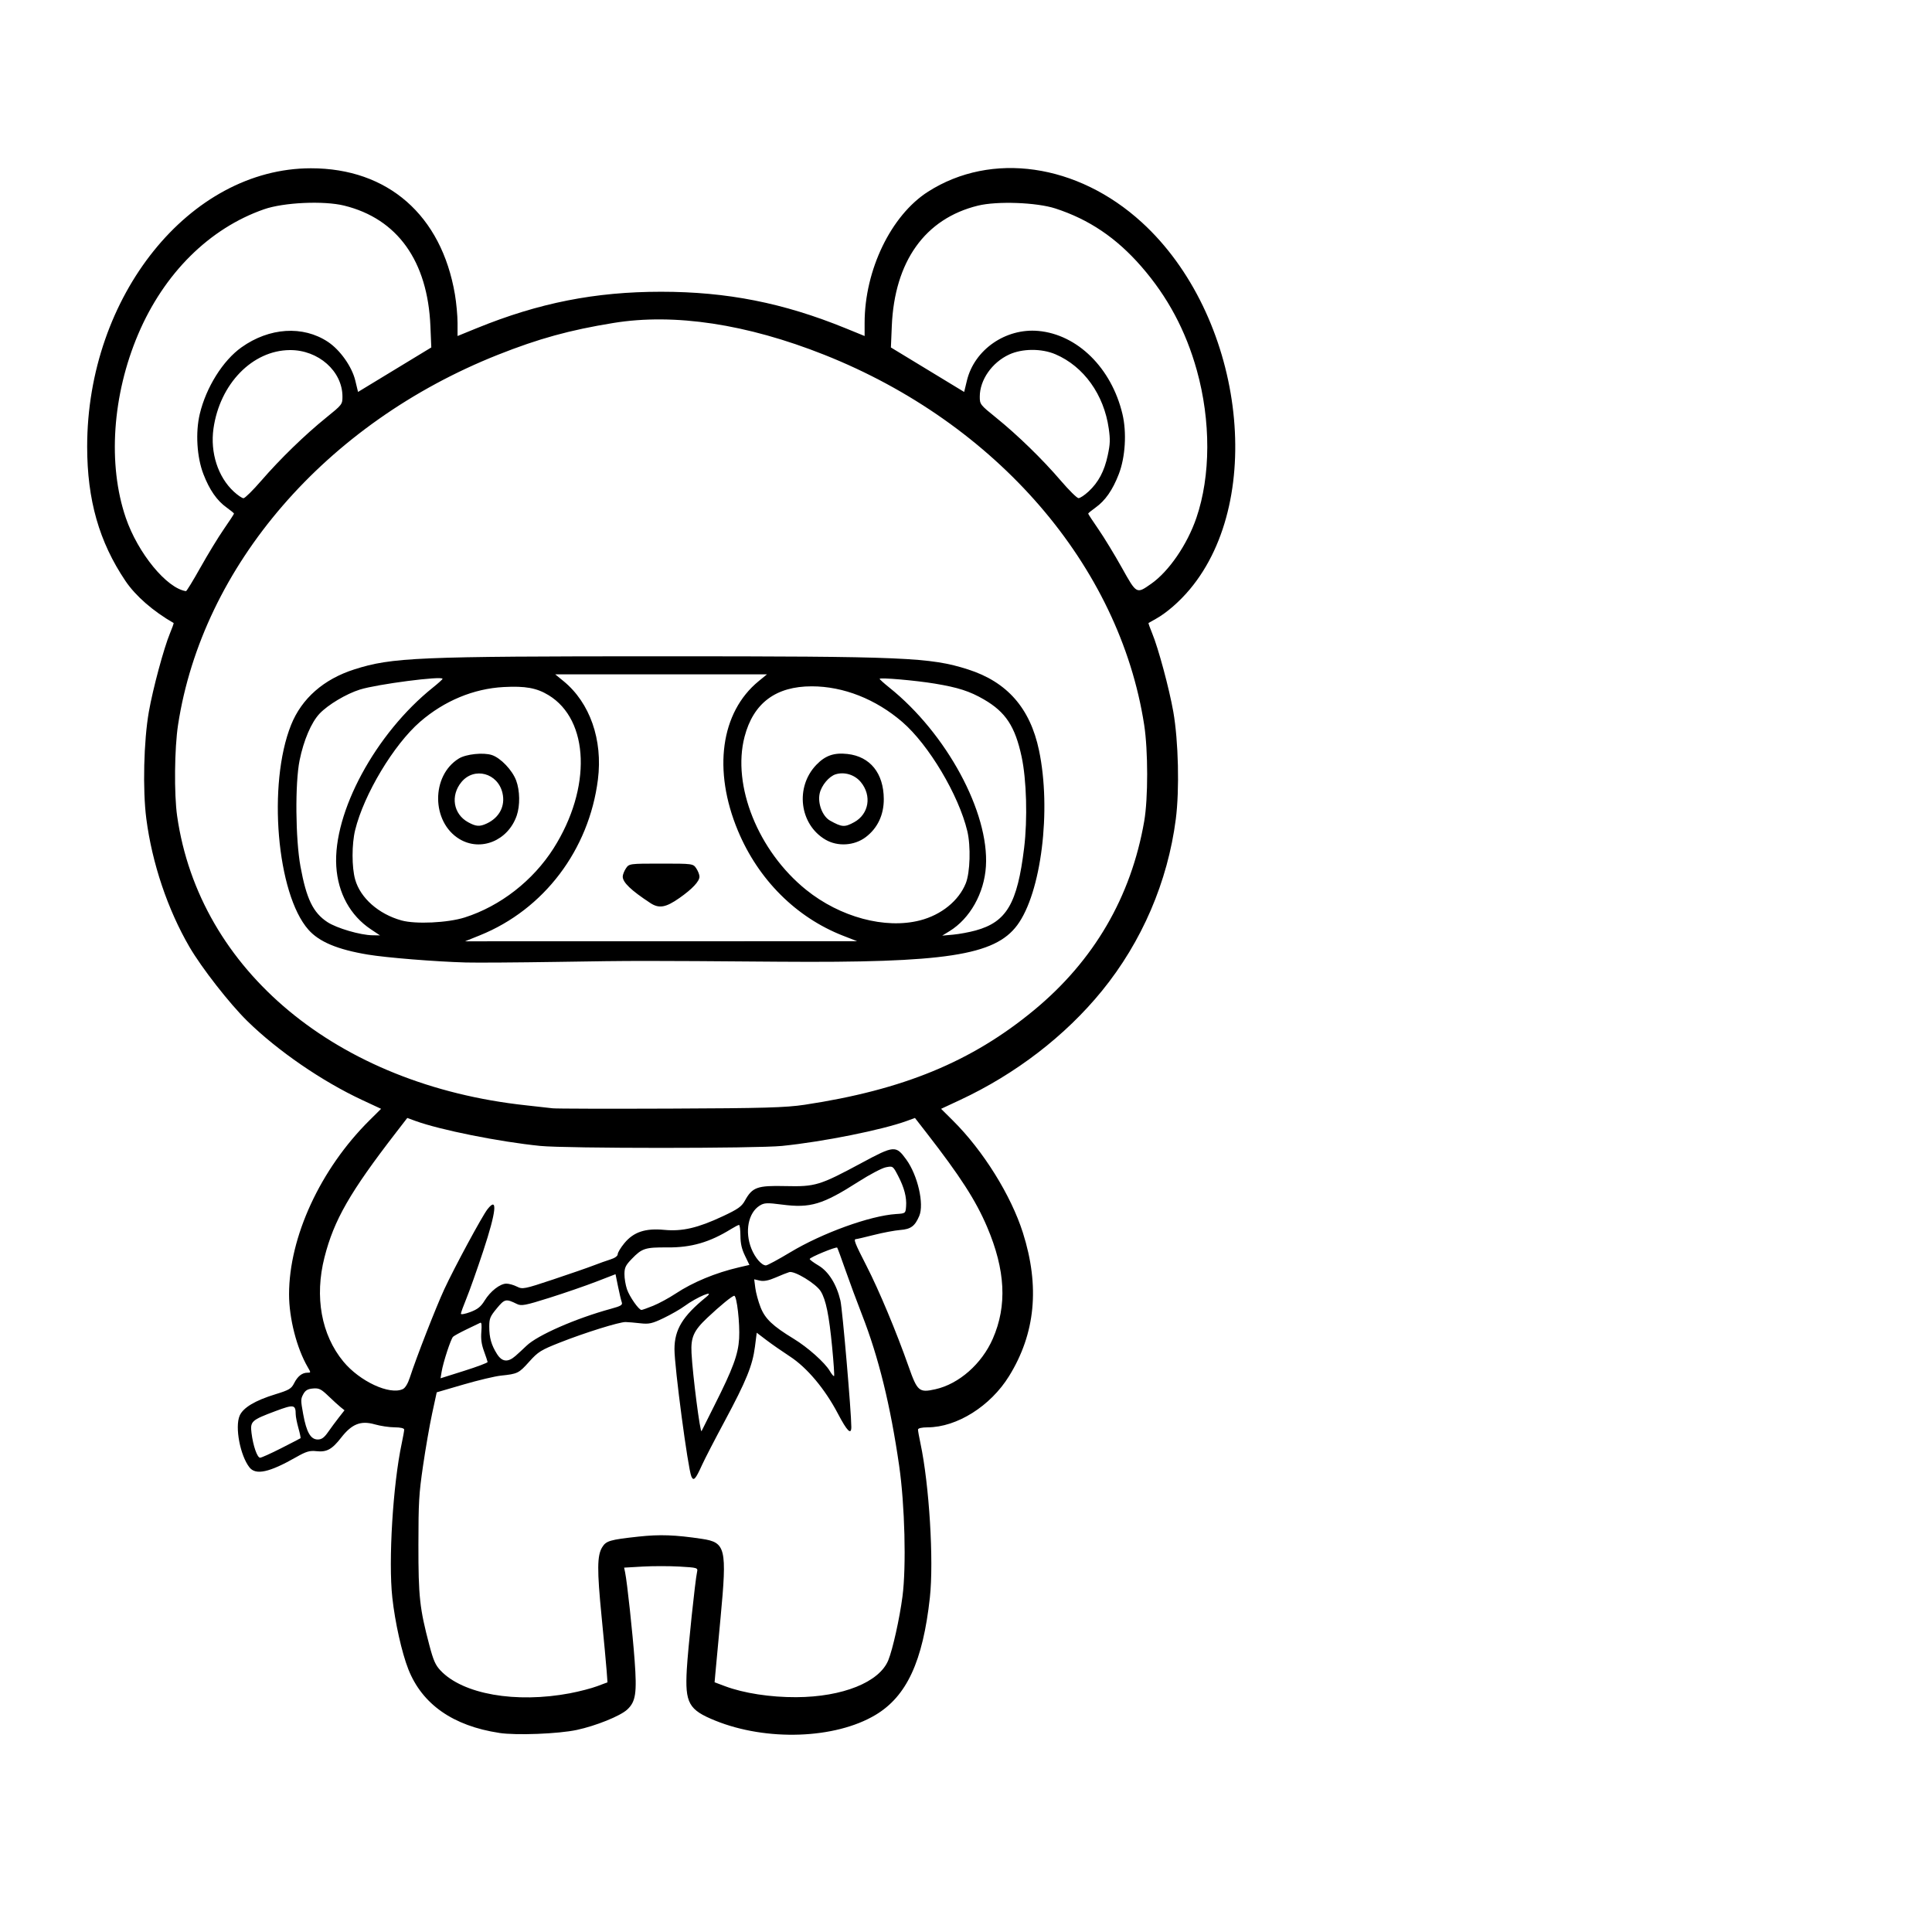
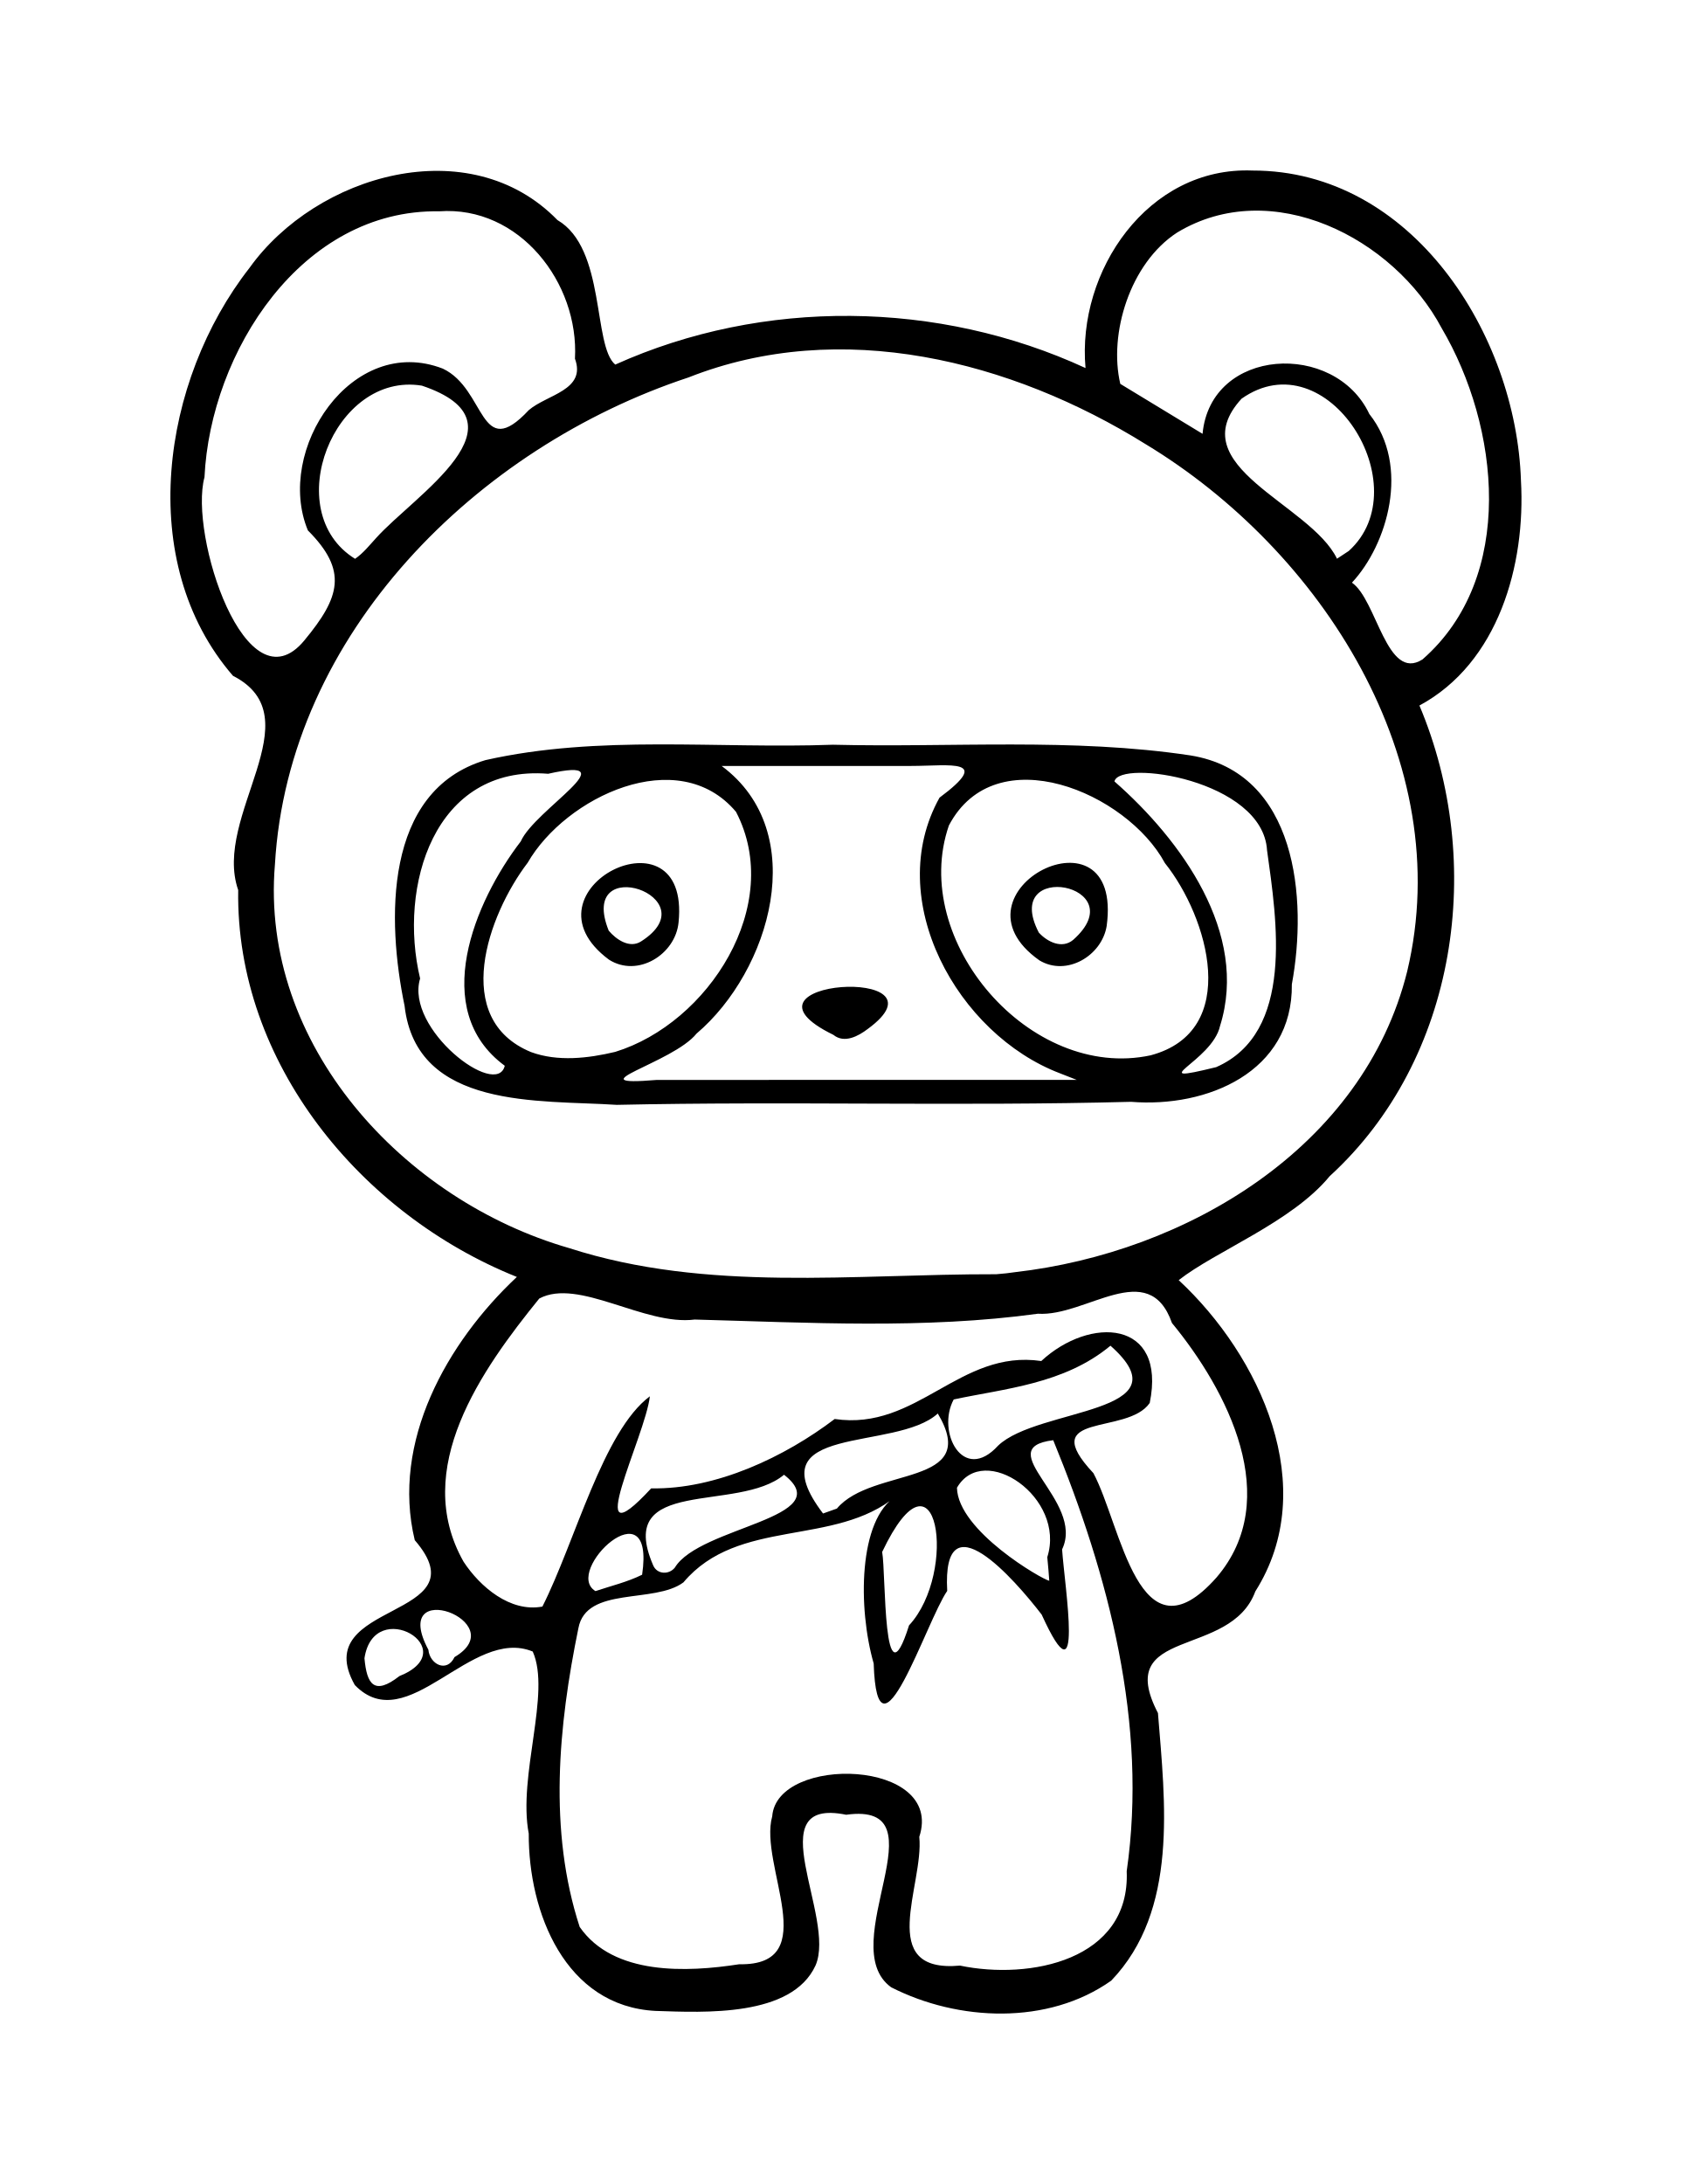
- <svg xmlns="http://www.w3.org/2000/svg" version="1.1" width="200" height="200" id="svg3058">
+ <svg xmlns="http://www.w3.org/2000/svg" version="1.1" width="148.932" height="192.234" id="svg3058">
  <defs id="defs3062" />
-   <path d="m 51.685,179.39 c -4.787,-0.726 -7.984,-2.964 -9.414,-6.59 -0.674,-1.71 -1.376,-4.844 -1.658,-7.413 -0.419,-3.812 0.062,-11.703 0.976,-15.982 0.139,-0.651 0.252,-1.287 0.252,-1.414 0,-0.142 -0.384,-0.233 -0.993,-0.235 -0.546,-0.002 -1.472,-0.14 -2.058,-0.308 -1.438,-0.411 -2.369,-0.043 -3.471,1.374 -0.954,1.226 -1.501,1.523 -2.581,1.402 -0.678,-0.076 -1.05,0.034 -2.06,0.61 -2.797,1.596 -4.208,1.904 -4.861,1.061 -0.957,-1.236 -1.512,-4.165 -1.011,-5.339 0.354,-0.831 1.596,-1.576 3.707,-2.223 1.411,-0.433 1.648,-0.573 1.932,-1.139 0.362,-0.722 0.829,-1.092 1.379,-1.092 0.368,0 0.368,-5e-4 0.033,-0.576 -1.141,-1.962 -1.934,-5.052 -1.934,-7.534 0,-5.946 3.246,-12.972 8.319,-18.008 l 1.208,-1.199 -1.957,-0.912 c -4.152,-1.934 -8.748,-5.093 -11.891,-8.173 -1.826,-1.789 -4.726,-5.504 -5.987,-7.669 -2.257,-3.875 -3.874,-8.681 -4.469,-13.28 -0.387,-2.993 -0.267,-8.049 0.262,-11.067 0.418,-2.385 1.56,-6.621 2.193,-8.137 0.234,-0.561 0.401,-1.034 0.371,-1.052 -2.141,-1.233 -3.941,-2.806 -4.987,-4.358 -2.722,-4.039 -3.962,-8.39 -3.962,-13.9 0,-15.596 10.624,-28.812 23.164,-28.817 7.96,-0.003 13.511,4.857 14.905,13.048 0.15,0.881 0.273,2.212 0.273,2.959 l 0,1.357 1.979,-0.807 c 6.433,-2.622 12.262,-3.775 19.091,-3.775 6.829,0 12.659,1.153 19.091,3.775 l 1.979,0.807 0,-1.357 c 0,-5.478 2.741,-11.146 6.572,-13.588 6.566,-4.186 15.458,-2.909 22.124,3.18 10.46,9.553 12.934,28.473 4.967,37.99 -1.074,1.283 -2.419,2.45 -3.534,3.066 -0.375,0.207 -0.707,0.394 -0.737,0.415 -0.03,0.021 0.137,0.497 0.371,1.058 0.633,1.516 1.775,5.752 2.193,8.137 0.532,3.035 0.649,8.072 0.258,11.107 -0.836,6.485 -3.505,12.694 -7.638,17.773 -3.797,4.665 -8.938,8.619 -14.703,11.308 l -1.957,0.913 1.228,1.219 c 3.124,3.101 6.01,7.728 7.242,11.609 1.766,5.565 1.294,10.439 -1.439,14.85 -1.924,3.105 -5.393,5.284 -8.428,5.294 -0.609,0.002 -0.993,0.093 -0.993,0.235 0,0.127 0.114,0.764 0.252,1.414 0.913,4.279 1.395,12.17 0.976,15.982 -0.726,6.604 -2.4,10.213 -5.632,12.143 -4.164,2.487 -11.26,2.739 -16.577,0.588 -2.763,-1.118 -3.148,-1.808 -2.953,-5.3 0.116,-2.083 0.87,-9.239 1.064,-10.098 0.096,-0.425 0.028,-0.445 -1.814,-0.551 -1.052,-0.06 -2.774,-0.061 -3.826,-7e-5 l -1.912,0.11 0.107,0.517 c 0.204,0.985 0.77,6.231 0.98,9.085 0.25,3.386 0.116,4.274 -0.769,5.093 -0.719,0.666 -3.232,1.68 -5.216,2.106 -1.903,0.408 -6.275,0.578 -8.031,0.311 z m 7.339,-4.109 c 0.949,-0.179 2.206,-0.506 2.794,-0.726 l 1.068,-0.4 -0.087,-1.201 c -0.048,-0.661 -0.283,-3.182 -0.522,-5.602 -0.479,-4.849 -0.466,-6.324 0.061,-7.181 0.411,-0.668 0.791,-0.779 3.766,-1.103 2.195,-0.239 3.79,-0.182 6.566,0.235 2.458,0.369 2.599,0.967 1.923,8.154 -0.255,2.708 -0.498,5.322 -0.541,5.808 l -0.078,0.884 1.085,0.407 c 1.932,0.724 4.693,1.15 7.369,1.136 4.807,-0.024 8.617,-1.559 9.533,-3.838 0.464,-1.154 1.165,-4.314 1.463,-6.586 0.405,-3.1 0.244,-9.476 -0.343,-13.535 -0.904,-6.257 -2.125,-11.223 -3.84,-15.615 -0.537,-1.376 -1.319,-3.486 -1.738,-4.688 -0.419,-1.202 -0.795,-2.226 -0.835,-2.274 -0.106,-0.128 -2.86,1.01 -2.848,1.177 0.006,0.077 0.414,0.379 0.907,0.67 1.045,0.618 1.88,1.953 2.274,3.635 0.208,0.89 1.127,11.555 1.127,13.082 0,0.869 -0.434,0.44 -1.382,-1.368 -1.348,-2.569 -3.196,-4.773 -4.976,-5.933 -0.789,-0.515 -1.885,-1.278 -2.434,-1.695 l -0.999,-0.76 -0.184,1.441 c -0.248,1.943 -0.896,3.539 -3.12,7.683 -1.034,1.926 -2.092,3.973 -2.352,4.55 -0.678,1.502 -0.882,1.724 -1.11,1.207 -0.353,-0.801 -1.752,-11.337 -1.75,-13.179 0.003,-2.031 0.843,-3.415 3.275,-5.389 1.043,-0.847 -0.953,-0.015 -2.24,0.933 -0.427,0.315 -1.397,0.87 -2.154,1.234 -1.19,0.572 -1.518,0.645 -2.418,0.542 -0.573,-0.066 -1.256,-0.124 -1.518,-0.129 -0.648,-0.014 -4.222,1.101 -6.832,2.132 -1.937,0.765 -2.235,0.951 -3.151,1.973 -1.079,1.204 -1.193,1.26 -2.925,1.441 -0.617,0.065 -2.366,0.48 -3.886,0.924 l -2.763,0.806 -0.472,2.181 c -0.26,1.199 -0.685,3.642 -0.945,5.429 -0.425,2.917 -0.474,3.75 -0.478,8.172 -0.005,5.374 0.127,6.587 1.134,10.402 0.412,1.562 0.628,2.053 1.145,2.603 2.315,2.466 7.789,3.429 13.432,2.363 z m -29.914,-25.362 c 1.065,-0.541 1.964,-1.007 1.999,-1.036 0.034,-0.029 -0.063,-0.499 -0.216,-1.045 -0.153,-0.545 -0.28,-1.187 -0.281,-1.426 -0.006,-1.017 -0.192,-1.047 -2.092,-0.336 -2.494,0.933 -2.633,1.06 -2.483,2.27 0.164,1.327 0.592,2.556 0.89,2.556 0.136,0 1.119,-0.442 2.183,-0.983 z m 4.853,-1.673 c 0.295,-0.424 0.799,-1.104 1.119,-1.512 l 0.581,-0.742 -0.401,-0.321 c -0.221,-0.177 -0.793,-0.699 -1.272,-1.16 -0.75,-0.721 -0.972,-0.829 -1.591,-0.775 -0.547,0.048 -0.789,0.192 -1.007,0.595 -0.266,0.493 -0.267,0.64 -0.005,2.07 0.343,1.871 0.773,2.615 1.51,2.615 0.398,0 0.664,-0.192 1.067,-0.771 z m 40.01,-2.792 c 1.903,-3.774 2.444,-5.239 2.541,-6.888 0.092,-1.554 -0.236,-4.427 -0.504,-4.427 -0.207,0 -1.448,1.013 -2.782,2.271 -1.417,1.337 -1.726,2.024 -1.643,3.65 0.117,2.278 0.903,8.381 1.041,8.086 0.073,-0.155 0.679,-1.366 1.347,-2.691 z m -32.273,-1.656 c 0.253,-0.12 0.521,-0.562 0.73,-1.205 0.679,-2.088 2.686,-7.233 3.558,-9.12 1.031,-2.23 3.922,-7.587 4.476,-8.293 1.081,-1.377 0.917,0.225 -0.445,4.34 -0.631,1.906 -1.408,4.1 -1.727,4.875 -0.319,0.775 -0.58,1.496 -0.58,1.601 0,0.106 0.439,0.027 0.976,-0.174 0.756,-0.284 1.089,-0.55 1.477,-1.182 0.601,-0.979 1.6,-1.756 2.259,-1.758 0.264,-5.1e-4 0.754,0.138 1.088,0.307 0.58,0.294 0.753,0.26 3.751,-0.739 1.729,-0.576 3.61,-1.228 4.179,-1.449 0.57,-0.221 1.367,-0.505 1.77,-0.631 0.443,-0.138 0.734,-0.351 0.734,-0.535 0,-0.168 0.308,-0.68 0.684,-1.136 0.961,-1.166 2.17,-1.57 4.139,-1.383 1.862,0.177 3.478,-0.2 6.067,-1.415 1.554,-0.729 1.936,-0.999 2.269,-1.599 0.781,-1.409 1.274,-1.587 4.199,-1.519 3.107,0.072 3.547,-0.061 7.906,-2.406 3.361,-1.808 3.535,-1.821 4.607,-0.344 1.185,1.633 1.869,4.611 1.342,5.845 -0.45,1.055 -0.87,1.365 -1.968,1.45 -0.559,0.044 -1.785,0.274 -2.723,0.512 -0.938,0.238 -1.771,0.432 -1.851,0.432 -0.287,0 -0.126,0.413 1.075,2.755 1.299,2.533 3.102,6.841 4.368,10.44 0.904,2.57 1.087,2.725 2.776,2.346 2.436,-0.546 4.797,-2.624 5.936,-5.223 1.502,-3.426 1.315,-7.111 -0.586,-11.575 -1.173,-2.753 -2.783,-5.252 -6.302,-9.781 l -1.168,-1.503 -0.833,0.304 c -2.557,0.934 -8.695,2.164 -12.924,2.59 -2.694,0.271 -22.347,0.271 -25.041,0 -4.229,-0.426 -10.367,-1.656 -12.924,-2.59 l -0.833,-0.304 -1.161,1.503 c -4.779,6.188 -6.428,9.063 -7.411,12.927 -1.039,4.086 -0.328,8.015 1.953,10.782 1.697,2.059 4.8,3.497 6.158,2.855 z m 8.777,-2.803 c -0.01,-0.078 -0.178,-0.583 -0.374,-1.121 -0.26,-0.714 -0.335,-1.257 -0.275,-2.006 0.056,-0.702 0.021,-0.998 -0.11,-0.935 -0.105,0.051 -0.735,0.353 -1.4,0.673 -0.665,0.319 -1.301,0.667 -1.415,0.772 -0.233,0.218 -1.029,2.656 -1.191,3.646 l -0.107,0.656 2.444,-0.771 c 1.344,-0.424 2.437,-0.835 2.427,-0.913 z m 35.666,-1.545 c -0.321,-3.32 -0.642,-4.893 -1.177,-5.77 -0.48,-0.788 -2.719,-2.153 -3.264,-1.991 -0.219,0.065 -0.859,0.32 -1.423,0.566 -0.699,0.305 -1.213,0.405 -1.615,0.314 l -0.589,-0.134 0.116,0.904 c 0.064,0.497 0.308,1.392 0.542,1.989 0.468,1.192 1.248,1.934 3.435,3.265 1.452,0.884 3.224,2.464 3.729,3.325 0.202,0.344 0.403,0.582 0.447,0.529 0.044,-0.053 -0.047,-1.402 -0.201,-2.998 z m -32.788,0.923 c 0.295,-0.259 0.812,-0.737 1.148,-1.06 1.135,-1.095 5.112,-2.837 8.723,-3.822 1.06,-0.289 1.244,-0.401 1.137,-0.691 -0.07,-0.191 -0.243,-0.92 -0.385,-1.621 l -0.259,-1.274 -2.002,0.774 c -1.101,0.426 -3.281,1.177 -4.844,1.67 -2.513,0.792 -2.903,0.866 -3.368,0.636 -1.129,-0.559 -1.264,-0.529 -2.082,0.463 -0.692,0.84 -0.775,1.043 -0.775,1.897 0,1.133 0.214,1.888 0.798,2.817 0.519,0.826 1.13,0.893 1.908,0.21 z m 14.268,-5.202 c 0.591,-0.239 1.632,-0.804 2.314,-1.255 1.796,-1.188 4.136,-2.158 6.569,-2.723 l 1.074,-0.249 -0.461,-0.955 c -0.338,-0.699 -0.463,-1.253 -0.47,-2.069 -0.005,-0.613 -0.07,-1.115 -0.145,-1.115 -0.075,-1.1e-4 -0.434,0.184 -0.799,0.41 -2.246,1.39 -4.132,1.937 -6.617,1.918 -2.295,-0.018 -2.629,0.089 -3.684,1.184 -0.642,0.665 -0.757,0.903 -0.761,1.576 -0.005,0.436 0.115,1.143 0.262,1.572 0.266,0.774 1.223,2.141 1.499,2.141 0.079,0 0.628,-0.195 1.218,-0.434 z m 14.189,-5.536 c 3.301,-1.99 8.268,-3.787 10.942,-3.958 0.983,-0.063 0.986,-0.065 1.043,-0.778 0.076,-0.946 -0.188,-1.959 -0.834,-3.194 -0.527,-1.007 -0.533,-1.012 -1.258,-0.868 -0.401,0.079 -1.661,0.741 -2.801,1.469 -3.751,2.398 -5.008,2.776 -7.942,2.393 -1.556,-0.203 -1.85,-0.19 -2.324,0.108 -1.182,0.742 -1.558,2.69 -0.858,4.444 0.382,0.956 1.062,1.743 1.508,1.743 0.147,0 1.283,-0.612 2.524,-1.36 z m 1.475,-15.269 c 10.216,-1.542 17.301,-4.463 23.751,-9.792 6.207,-5.128 10.054,-11.726 11.413,-19.576 0.406,-2.342 0.403,-7.315 -0.005,-9.954 -2.553,-16.508 -15.287,-31.24 -33.119,-38.318 -8.036,-3.189 -15.508,-4.318 -21.812,-3.295 -4.537,0.736 -7.752,1.622 -11.967,3.295 -17.825,7.075 -30.588,21.842 -33.117,38.318 -0.371,2.415 -0.418,7.168 -0.094,9.43 2.292,15.994 16.575,27.84 36.111,29.948 1.187,0.128 2.431,0.267 2.763,0.309 0.333,0.042 5.812,0.056 12.176,0.031 9.623,-0.037 11.963,-0.104 13.899,-0.396 z M 48.231,99.637 c -3.146,-0.088 -8.216,-0.496 -10.151,-0.818 -3.133,-0.521 -5.038,-1.317 -6.149,-2.572 -3.282,-3.704 -4.248,-15.087 -1.799,-21.202 1.096,-2.737 3.378,-4.74 6.551,-5.751 3.906,-1.244 6.498,-1.354 31.756,-1.355 25.238,-0.001 27.846,0.11 31.756,1.355 4.054,1.291 6.442,4.007 7.361,8.37 1.303,6.187 0.232,14.773 -2.258,18.118 -2.328,3.126 -7.427,3.906 -24.683,3.774 -14.543,-0.112 -14.703,-0.111 -22.97,0.019 -4.085,0.064 -8.32,0.092 -9.413,0.062 z m 39.032,-2.775 c -4.85,-1.898 -8.759,-5.803 -10.869,-10.855 -2.619,-6.273 -1.788,-12.28 2.144,-15.496 l 0.861,-0.704 -10.962,0 -10.962,0 0.861,0.704 c 2.735,2.237 4.078,6.079 3.56,10.185 -0.919,7.286 -5.588,13.451 -12.211,16.125 l -1.541,0.622 20.293,-0.004 20.293,-0.004 -1.468,-0.575 z m -19.948,-3.386 c -1.99,-1.306 -2.85,-2.13 -2.85,-2.73 0,-0.196 0.149,-0.579 0.33,-0.851 0.326,-0.489 0.37,-0.495 3.642,-0.495 3.272,0 3.316,0.006 3.642,0.495 0.182,0.272 0.33,0.655 0.33,0.851 0,0.489 -0.737,1.276 -2.073,2.214 -1.417,0.995 -2.113,1.113 -3.022,0.517 z m -28.929,2.721 c -2.127,-1.42 -3.401,-3.741 -3.574,-6.511 -0.349,-5.592 4.066,-13.76 10.007,-18.515 0.546,-0.437 0.993,-0.841 0.993,-0.899 0,-0.326 -6.767,0.552 -8.549,1.11 -1.419,0.444 -3.306,1.569 -4.181,2.494 -0.855,0.903 -1.647,2.756 -2.069,4.837 -0.477,2.357 -0.428,8.15 0.094,10.996 0.613,3.342 1.303,4.767 2.779,5.741 0.962,0.635 3.407,1.352 4.673,1.37 l 0.777,0.011 -0.95,-0.634 z m 62.618,0.124 c 3.198,-0.883 4.312,-2.78 5.013,-8.543 0.364,-2.992 0.252,-7.059 -0.261,-9.448 -0.673,-3.133 -1.651,-4.619 -3.9,-5.923 -1.47,-0.853 -2.669,-1.239 -5.074,-1.638 -2.025,-0.336 -5.72,-0.655 -5.72,-0.495 0,0.056 0.447,0.46 0.993,0.897 5.937,4.752 10.356,12.927 10.007,18.515 -0.173,2.78 -1.651,5.407 -3.775,6.711 l -0.749,0.459 1.133,-0.102 c 0.623,-0.056 1.673,-0.251 2.332,-0.433 z M 48.104,94.976 c 3.686,-1.171 7.08,-3.814 9.206,-7.165 3.947,-6.223 3.711,-13.277 -0.529,-15.851 -1.232,-0.747 -2.398,-0.958 -4.642,-0.838 -3.112,0.166 -6.144,1.426 -8.646,3.592 -2.731,2.364 -5.823,7.519 -6.728,11.215 -0.356,1.454 -0.357,3.85 0,5.114 0.538,1.915 2.423,3.581 4.797,4.24 1.465,0.406 4.788,0.25 6.544,-0.308 z m -0.545,-8.119 c -2.912,-1.761 -2.945,-6.566 -0.056,-8.338 0.747,-0.458 2.539,-0.646 3.415,-0.357 0.909,0.299 2.112,1.559 2.515,2.635 0.391,1.044 0.415,2.594 0.058,3.633 -0.895,2.6 -3.728,3.759 -5.931,2.427 z m 2.838,-1.612 c 1.303,-0.611 1.924,-1.813 1.622,-3.138 -0.475,-2.088 -2.931,-2.749 -4.253,-1.146 -1.155,1.402 -0.84,3.31 0.685,4.15 0.831,0.458 1.201,0.483 1.946,0.134 z m 44.842,10.033 c 2.204,-0.567 4.01,-2.029 4.738,-3.836 0.451,-1.12 0.531,-3.853 0.157,-5.413 -0.896,-3.738 -3.997,-8.94 -6.734,-11.296 -2.747,-2.364 -6.087,-3.68 -9.353,-3.685 -3.739,-0.006 -6.063,1.736 -6.972,5.225 -1.316,5.053 1.414,11.838 6.37,15.836 3.521,2.84 8.192,4.095 11.793,3.169 z m -9.788,-8.357 c -2.693,-1.579 -3.161,-5.443 -0.939,-7.751 0.924,-0.96 1.828,-1.274 3.221,-1.118 2.349,0.263 3.741,1.99 3.756,4.659 0.009,1.648 -0.649,3.033 -1.88,3.957 -1.181,0.886 -2.9,0.99 -4.157,0.253 z m 2.976,-1.809 c 1.526,-0.84 1.841,-2.748 0.685,-4.15 -0.626,-0.759 -1.683,-1.088 -2.601,-0.808 -0.684,0.208 -1.467,1.141 -1.656,1.972 -0.234,1.03 0.283,2.385 1.079,2.828 1.226,0.683 1.507,0.701 2.493,0.157 z M 20.748,58.753 c 0.757,-1.354 1.848,-3.145 2.426,-3.98 0.578,-0.835 1.05,-1.556 1.05,-1.604 0,-0.048 -0.339,-0.328 -0.753,-0.622 -1.012,-0.72 -1.78,-1.823 -2.416,-3.472 -0.677,-1.755 -0.831,-4.303 -0.376,-6.216 0.656,-2.757 2.393,-5.534 4.32,-6.904 2.887,-2.053 6.36,-2.275 8.939,-0.572 1.264,0.835 2.493,2.568 2.84,4.006 l 0.286,1.184 3.792,-2.303 3.792,-2.303 -0.092,-2.202 c -0.281,-6.745 -3.417,-11.126 -8.932,-12.482 -2.115,-0.52 -6.256,-0.33 -8.292,0.381 -5.656,1.973 -10.342,6.623 -13.024,12.923 -2.684,6.306 -3.171,13.506 -1.285,19.019 1.251,3.656 4.236,7.296 6.226,7.59 0.067,0.01 0.741,-1.09 1.497,-2.444 z m 98.422,1.68 c 1.831,-1.282 3.734,-4.058 4.681,-6.826 1.487,-4.346 1.503,-10.036 0.044,-15.275 -1.145,-4.109 -3.025,-7.625 -5.749,-10.749 -2.581,-2.961 -5.405,-4.867 -8.89,-6.001 -1.942,-0.632 -6.035,-0.782 -8.024,-0.294 -5.472,1.343 -8.635,5.77 -8.914,12.479 l -0.092,2.202 3.792,2.303 3.792,2.303 0.286,-1.184 c 0.77,-3.188 4.006,-5.437 7.387,-5.133 4.057,0.364 7.58,3.842 8.712,8.602 0.455,1.913 0.301,4.461 -0.376,6.216 -0.636,1.649 -1.404,2.752 -2.416,3.472 -0.414,0.295 -0.754,0.575 -0.754,0.622 0,0.048 0.473,0.769 1.05,1.604 0.578,0.835 1.67,2.626 2.427,3.981 1.545,2.766 1.514,2.749 3.042,1.679 z M 27.052,49.755 c 1.959,-2.262 4.511,-4.741 6.715,-6.522 1.649,-1.332 1.684,-1.377 1.684,-2.175 0,-2.63 -2.492,-4.837 -5.44,-4.818 -3.881,0.025 -7.258,3.496 -7.913,8.132 -0.35,2.477 0.464,5.001 2.101,6.516 0.409,0.378 0.863,0.688 1.009,0.688 0.146,0 0.976,-0.819 1.843,-1.821 z m 85.626,1.133 c 1.03,-0.953 1.644,-2.108 1.995,-3.751 0.252,-1.179 0.268,-1.616 0.106,-2.765 -0.497,-3.521 -2.584,-6.435 -5.509,-7.693 -1.435,-0.617 -3.44,-0.609 -4.801,0.02 -1.778,0.821 -3.043,2.633 -3.043,4.359 0,0.798 0.035,0.843 1.684,2.175 2.233,1.805 4.795,4.297 6.697,6.518 0.852,0.995 1.68,1.812 1.838,1.817 0.159,0.004 0.623,-0.301 1.032,-0.68 z" id="path3068" style="fill:#000000" />
+   <path style="fill:#000000" d="m 57.732,177.001 c -7.989,-0.397 -11.217,-8.681 -11.188,-15.609 -0.974,-5.098 1.983,-12.377 0.351,-16.025 -5.424,-2.233 -11.028,7.731 -15.663,2.948 -4.192,-7.465 11.354,-5.719 5.278,-12.751 -2.089,-8.65 2.828,-17.397 8.988,-23.169 C 31.778,106.899 20.743,93.547 20.968,78.341 18.682,71.802 27.71,63.161 20.508,59.484 11.834,49.465 14.235,33.463 21.952,23.593 c 5.897,-8.254 19.387,-12.163 27.119,-4.223 4.276,2.492 3.096,11.064 5.088,12.721 13.01,-5.858 28.461,-5.669 41.397,0.304 -0.768,-8.52 5.487,-17.756 14.7,-17.384 14.054,-0.016 23.216,14.445 23.63,27.29 0.423,7.415 -1.979,16.047 -8.937,19.799 5.825,13.79 3.394,31.111 -7.904,41.431 -3.311,4.037 -10.047,6.597 -13.287,9.147 7.18,6.666 12.537,18.241 6.746,27.395 -2.196,5.978 -12.554,3.05 -8.572,10.709 0.625,7.848 1.822,17.362 -4.113,23.553 -5.564,3.941 -13.468,3.59 -19.372,0.584 -5.114,-3.692 4.767,-16.39 -3.961,-15.186 -7.834,-1.598 -0.846,9.032 -2.697,13.267 -2.094,4.557 -9.814,4.137 -14.056,4 z m 7.339,-4.109 c 7.48,0.146 1.696,-8.745 2.905,-13.017 0.404,-5.45 15.186,-5.051 12.947,1.803 0.427,4.247 -3.879,12.019 3.587,11.333 6.117,1.28 14.999,-0.452 14.671,-8.307 1.866,-12.956 -1.573,-26.01 -6.467,-37.938 -5.658,0.697 2.832,5.329 0.78,9.609 0.216,3.237 1.976,14.033 -1.798,5.739 -2.362,-3.07 -8.782,-10.445 -8.315,-2.084 -1.843,2.671 -6.153,16.214 -6.473,6.388 -1.395,-4.851 -1.362,-12.691 1.989,-14.738 -5.423,4.497 -13.903,1.86 -18.736,7.599 -2.562,1.91 -8.555,0.306 -9.246,4.035 -1.763,8.589 -2.651,17.824 0.113,26.293 2.973,4.294 9.466,3.996 14.043,3.285 z m -29.914,-25.362 c 5.803,-2.334 -2.235,-7.119 -3.074,-1.573 0.202,2.279 0.846,3.313 3.074,1.573 z m 4.853,-1.673 c 5.263,-3.103 -5.814,-7.224 -2.3,-0.647 0.117,1.276 1.622,2.066 2.3,0.647 z m 40.01,-2.792 c 4.338,-4.678 2.515,-16.72 -2.366,-6.463 0.346,1.84 0.043,13.846 2.366,6.463 z m -32.273,-1.656 c 2.893,-5.731 5.335,-15.437 9.459,-18.508 -0.386,3.515 -6.239,14.973 0.115,8.104 5.729,0.109 11.779,-2.783 16.155,-6.106 7.267,1.074 11,-6.159 18.185,-5.102 4.275,-3.966 11.046,-3.663 9.547,3.69 -1.964,2.884 -10.075,0.716 -4.958,6.178 2.469,4.611 3.986,16.916 10.835,9.185 5.919,-6.907 0.959,-16.468 -3.919,-22.399 -2.048,-5.834 -7.571,-0.535 -11.803,-0.818 -9.987,1.372 -20.165,0.781 -30.211,0.512 -4.425,0.569 -10.224,-3.691 -13.681,-1.85 -5.073,6.255 -11.292,14.998 -6.663,23.168 1.451,2.21 4.11,4.48 6.94,3.946 z m 8.777,-2.803 c 1.198,-8.066 -7.009,-0.297 -4.105,1.442 1.373,-0.462 2.802,-0.796 4.105,-1.442 z m 35.666,-1.545 c 1.666,-5.245 -5.596,-10.198 -7.951,-6.111 0.081,3.8 7.528,8.089 8.126,8.188 l -0.072,-0.943 -0.103,-1.134 z m -32.788,0.923 c 2.179,-3.632 14.509,-4.366 9.614,-8.178 -4.055,3.391 -14.918,0.094 -11.522,7.967 0.338,0.81 1.385,0.856 1.908,0.21 z m 14.268,-5.202 c 3.116,-3.718 12.758,-1.86 8.882,-8.366 -3.706,3.398 -16.179,0.811 -10.101,8.801 l 1.218,-0.434 z m 14.189,-5.536 c 3.52,-3.383 16.723,-2.747 9.893,-8.798 -4.069,3.387 -9.356,3.775 -13.799,4.731 -1.539,2.843 0.829,7.442 3.906,4.067 z m 1.475,-15.269 C 104.42,110.258 120.016,101.017 123.873,85.495 128.285,66.993 116.315,48.436 100.835,39.088 89.011,31.73 74.006,27.93 60.606,33.222 41.985,39.374 25.374,55.758 24.2,76.105 c -1.327,15.852 11.309,29.549 25.905,33.753 12.139,3.916 25.071,2.267 37.594,2.299 l 0.877,-0.081 0.758,-0.099 -7e-5,3e-5 z M 54.278,97.248 C 47.496,96.799 36.662,97.702 35.613,88.531 34.069,81.084 33.721,69.61 42.729,66.906 c 9.997,-2.256 20.41,-0.982 30.589,-1.355 10.481,0.258 21.078,-0.626 31.472,0.94 9.383,1.509 10.324,12.623 8.928,20.144 0.095,7.737 -7.476,10.885 -14.154,10.346 -15.088,0.402 -30.192,-0.063 -45.286,0.268 z m 39.032,-2.775 C 84.288,91.043 77.695,79.191 82.704,70.209 c 4.697,-3.493 0.919,-2.795 -2.484,-2.791 -5.566,0 -11.131,0 -16.697,0 7.899,5.853 4.275,18.053 -2.208,23.558 -2.077,2.594 -10.909,4.693 -3.504,4.079 12.323,-0.002 24.645,-0.004 36.968,-0.006 -0.489,-0.192 -0.979,-0.383 -1.468,-0.575 z m -19.948,-3.386 c -9.924,-4.842 10.78,-6.187 3.022,-0.517 -0.818,0.625 -2.06,1.303 -3.022,0.517 z m -28.929,2.721 c -6.677,-4.912 -2.652,-14.463 1.41,-19.751 1.22,-2.786 9.634,-7.579 2.411,-5.95 -10.073,-0.817 -13.211,9.945 -11.272,18.02 -1.347,4.441 6.746,10.618 7.452,7.681 z m 62.618,0.124 c 6.926,-3.028 5.34,-12.943 4.484,-19.092 -0.37,-6.21 -13.009,-8.027 -13.433,-6.059 5.855,5.135 11.856,13.356 9.297,21.516 -0.689,3.146 -6.994,5.261 -0.348,3.634 z M 54.151,92.587 c 8.211,-2.523 14.912,-12.939 10.638,-21.131 -5.091,-6.045 -15.008,-1.304 -18.34,4.482 -3.505,4.601 -6.771,13.752 0.294,16.664 2.345,0.866 5.035,0.552 7.408,-0.015 z M 53.605,84.468 c -8.271,-6.149 7.199,-13.807 6.128,-3.286 -0.266,2.829 -3.599,4.898 -6.128,3.286 z m 2.838,-1.612 c 6.125,-3.916 -5.674,-7.954 -2.859,-0.939 0.643,0.762 1.833,1.606 2.859,0.939 z m 44.842,10.033 c 7.984,-2.125 5.081,-12.151 1.259,-16.921 C 99.204,69.766 87.64,64.844 83.529,72.657 80.026,82.793 90.693,95.163 101.285,92.889 z M 91.497,84.532 c -8.601,-6.078 7.433,-14.197 5.921,-3.026 -0.425,2.618 -3.522,4.467 -5.921,3.026 z m 2.976,-1.809 c 5.499,-4.891 -6.394,-7.125 -3.03,-0.641 0.728,0.803 2.031,1.48 3.03,0.641 z M 26.795,56.364 c 3.151,-3.804 3.843,-6.136 0.307,-9.678 -2.931,-7.067 3.873,-17.344 11.877,-14.24 3.828,1.801 3.216,8.312 7.57,3.652 1.6,-1.377 5.08,-1.748 4.063,-4.527 C 50.985,24.894 45.709,18.084 38.656,18.6 26.548,18.401 18.528,30.981 18,42.006 c -1.379,5.057 3.663,20.574 8.795,14.359 l 3e-5,0 z m 98.422,1.68 c 8.271,-7.233 6.785,-20.517 1.69,-29.16 -4.219,-7.948 -14.971,-13.44 -23.29,-8.413 -4.153,2.7 -6.035,8.919 -5,13.317 2.414,1.466 4.827,2.931 7.241,4.397 0.715,-7.631 11.643,-8.191 14.68,-1.747 3.643,4.597 1.587,11.508 -1.531,14.848 2.19,1.491 3.058,8.76 6.21,6.757 z M 33.099,47.366 c 3.418,-3.81 13.755,-10.155 4.039,-13.421 -7.735,-1.27 -12.595,11.085 -5.882,15.242 0.718,-0.495 1.261,-1.185 1.843,-1.821 z m 85.626,1.133 c 6.26,-5.642 -1.881,-18.73 -9.434,-13.405 -5.457,5.955 6.063,9.232 8.402,14.084 l 1.032,-0.68 0,1e-6 z" id="path3068" />
</svg>
